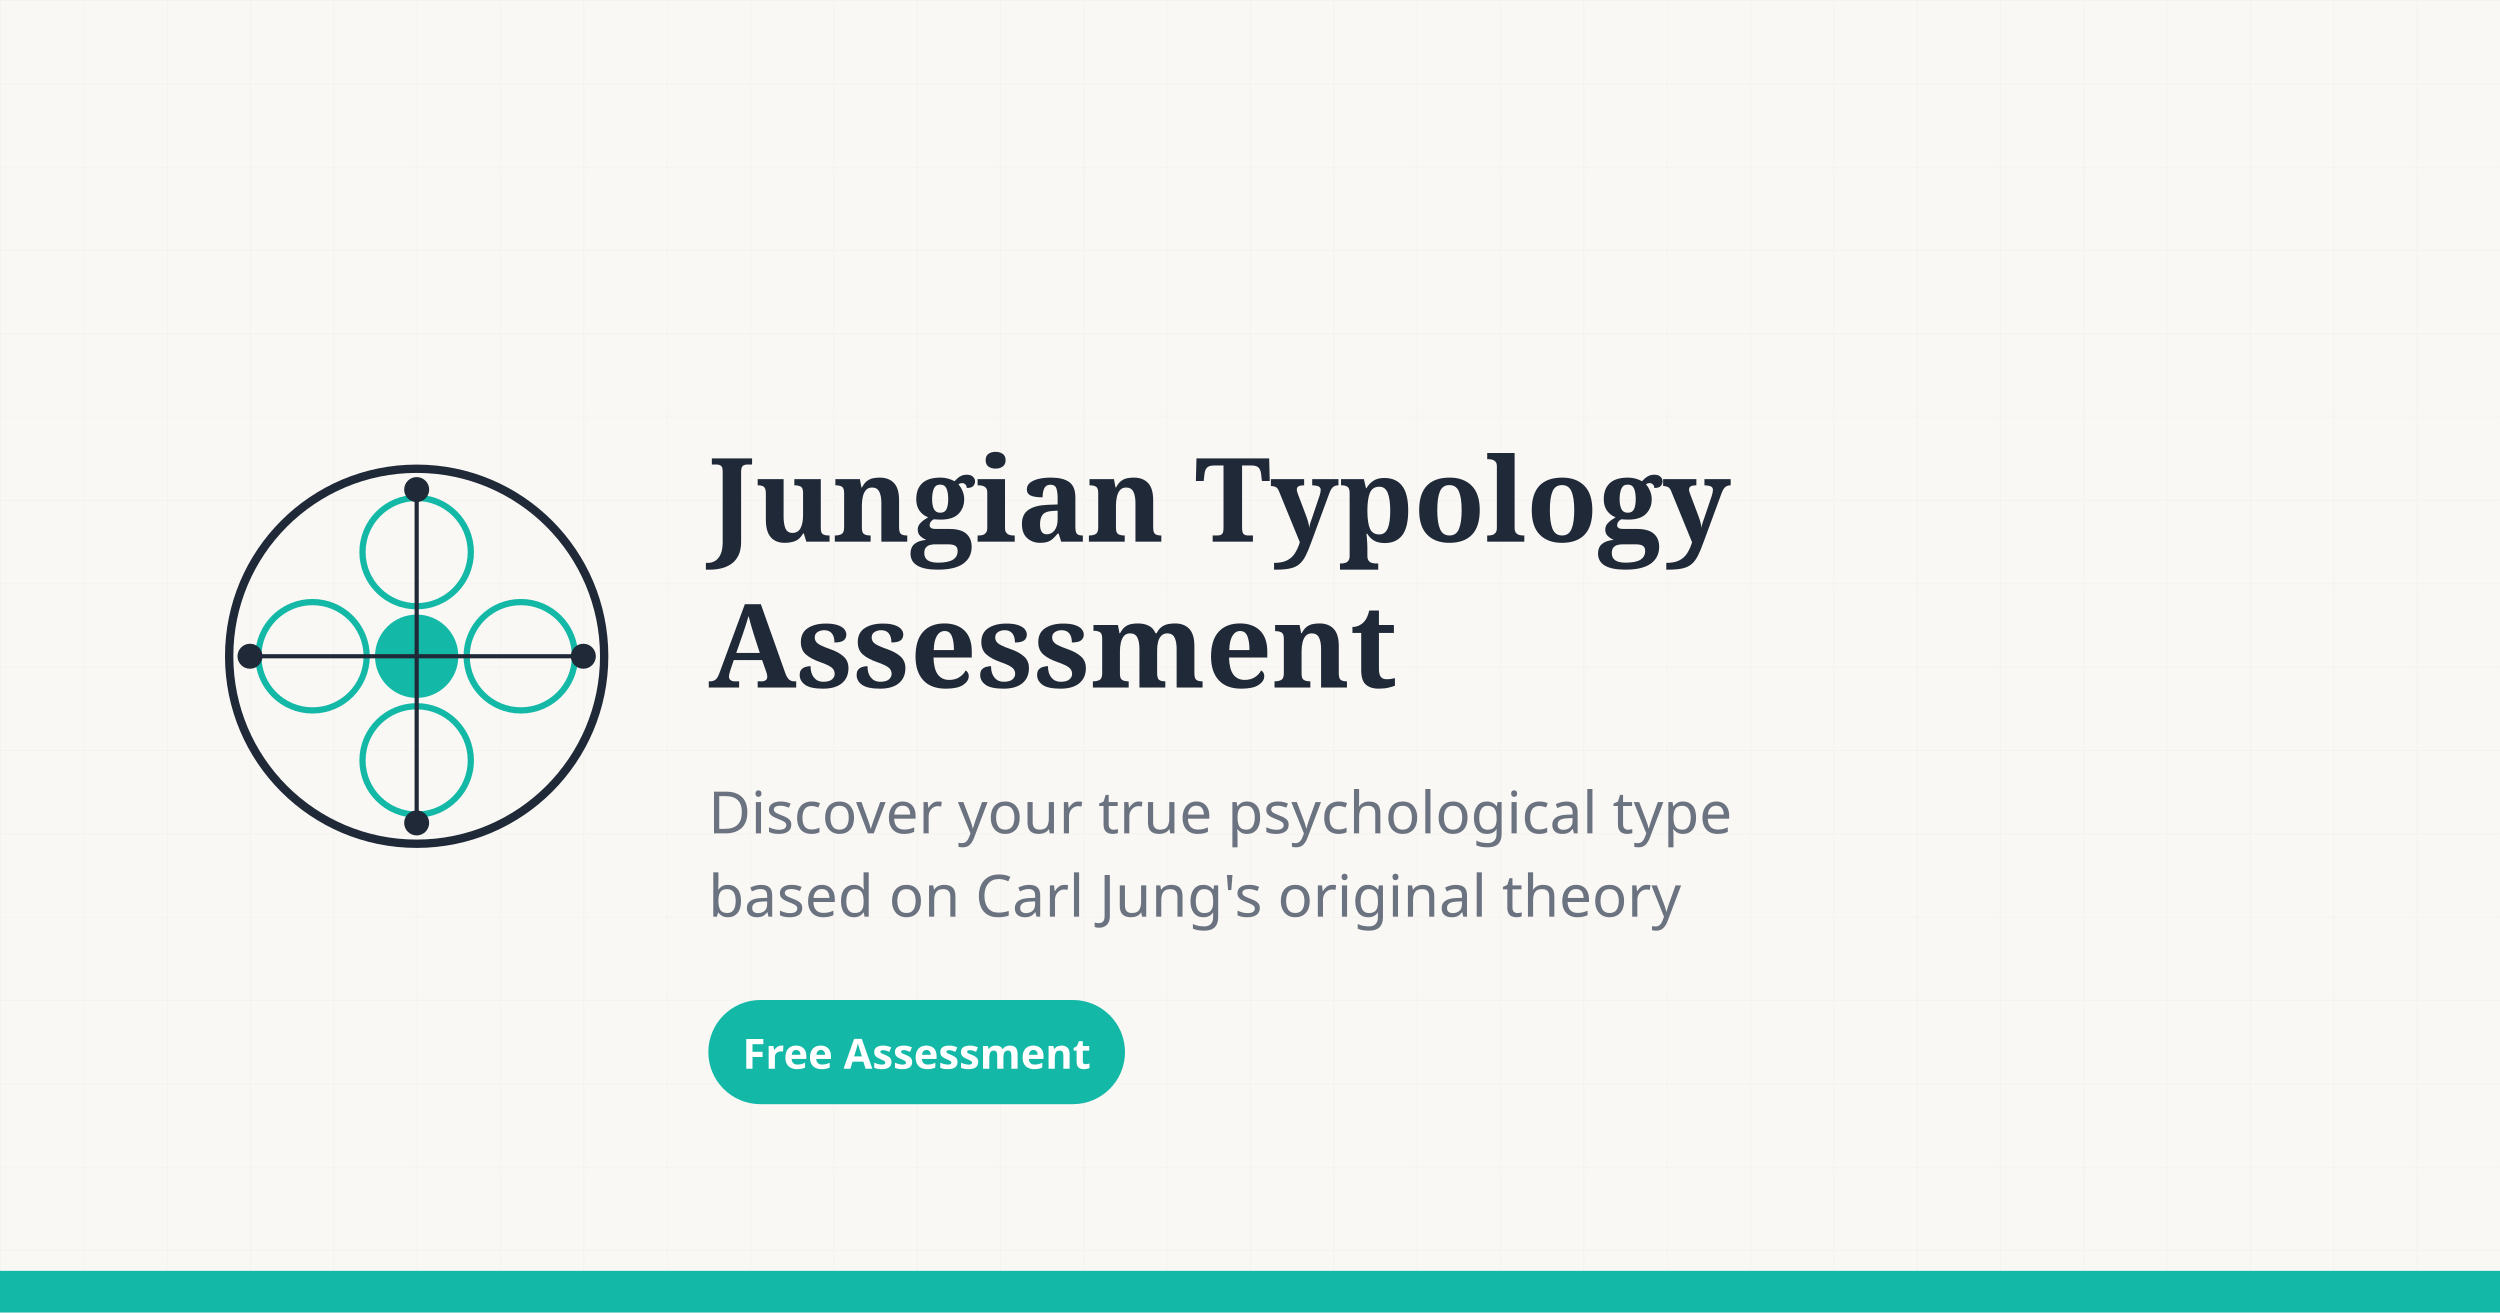
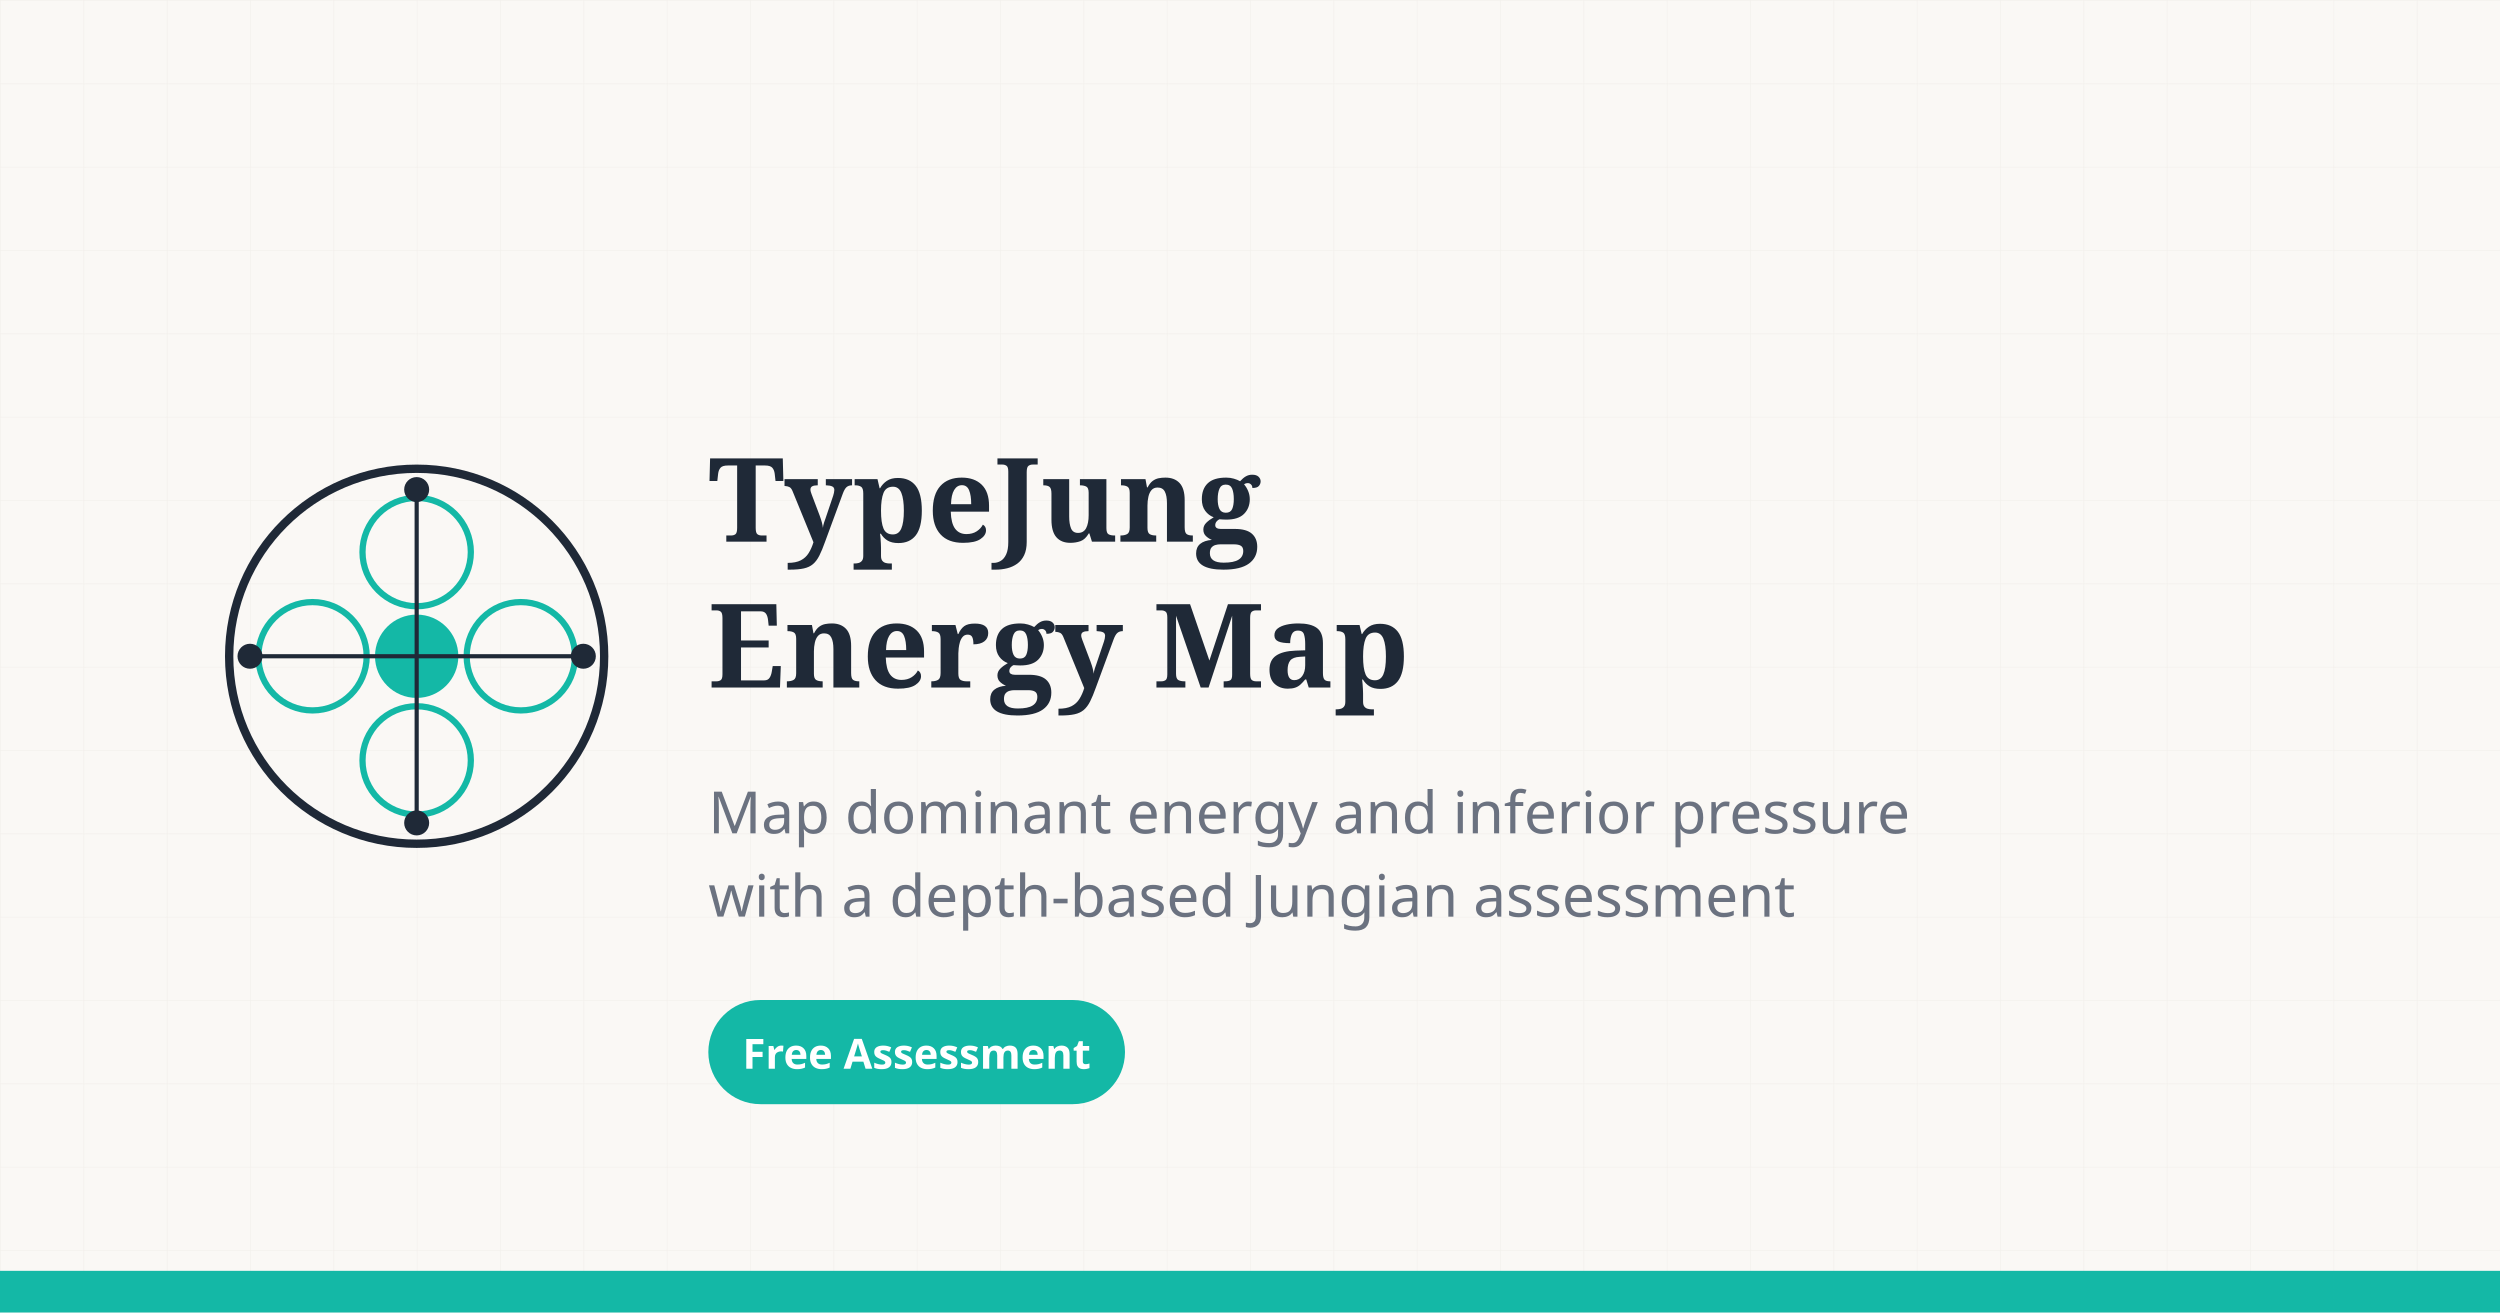
<svg xmlns="http://www.w3.org/2000/svg" viewBox="0 0 1200 630" width="1200" height="630">
  <rect width="1200" height="630" fill="#FAF8F5" />
  <defs>
    <pattern id="grid" width="40" height="40" patternUnits="userSpaceOnUse">
      <path d="M 40 0 L 0 0 0 40" fill="none" stroke="#E8E4DE" stroke-width="0.5" />
    </pattern>
  </defs>
  <rect width="1200" height="630" fill="url(#grid)" opacity="0.5" />
  <g transform="translate(100, 215)">
    <circle cx="100" cy="100" r="90" fill="none" stroke="#1f2937" stroke-width="4" />
    <circle cx="100" cy="50" r="26" fill="none" stroke="#14b8a6" stroke-width="3" />
    <circle cx="150" cy="100" r="26" fill="none" stroke="#14b8a6" stroke-width="3" />
    <circle cx="100" cy="150" r="26" fill="none" stroke="#14b8a6" stroke-width="3" />
    <circle cx="50" cy="100" r="26" fill="none" stroke="#14b8a6" stroke-width="3" />
    <circle cx="100" cy="100" r="20" fill="#14b8a6" />
    <line x1="100" y1="20" x2="100" y2="180" stroke="#1f2937" stroke-width="2" />
    <line x1="20" y1="100" x2="180" y2="100" stroke="#1f2937" stroke-width="2" />
    <circle cx="100" cy="20" r="6" fill="#1f2937" />
    <circle cx="100" cy="180" r="6" fill="#1f2937" />
    <circle cx="20" cy="100" r="6" fill="#1f2937" />
    <circle cx="180" cy="100" r="6" fill="#1f2937" />
  </g>
  <text x="340" y="260" font-family="Georgia, serif" font-size="56" font-weight="bold" fill="#1f2937">
-     Jungian Typology
+     TypeJung
  </text>
  <text x="340" y="330" font-family="Georgia, serif" font-size="56" font-weight="bold" fill="#1f2937">
-     Assessment
+     Energy Map
  </text>
  <text x="340" y="400" font-family="system-ui, sans-serif" font-size="28" fill="#6B7280">
-     Discover your true psychological type
+     Map dominant energy and inferior pressure
  </text>
  <text x="340" y="440" font-family="system-ui, sans-serif" font-size="28" fill="#6B7280">
-     based on Carl Jung's original theory
+     with a depth-based Jungian assessment
  </text>
  <rect x="340" y="480" width="200" height="50" rx="25" fill="#14b8a6" />
  <text x="440" y="513" font-family="system-ui, sans-serif" font-size="20" font-weight="600" fill="white" text-anchor="middle">
    Free Assessment
  </text>
  <rect x="0" y="610" width="1200" height="20" fill="#14b8a6" />
</svg>
